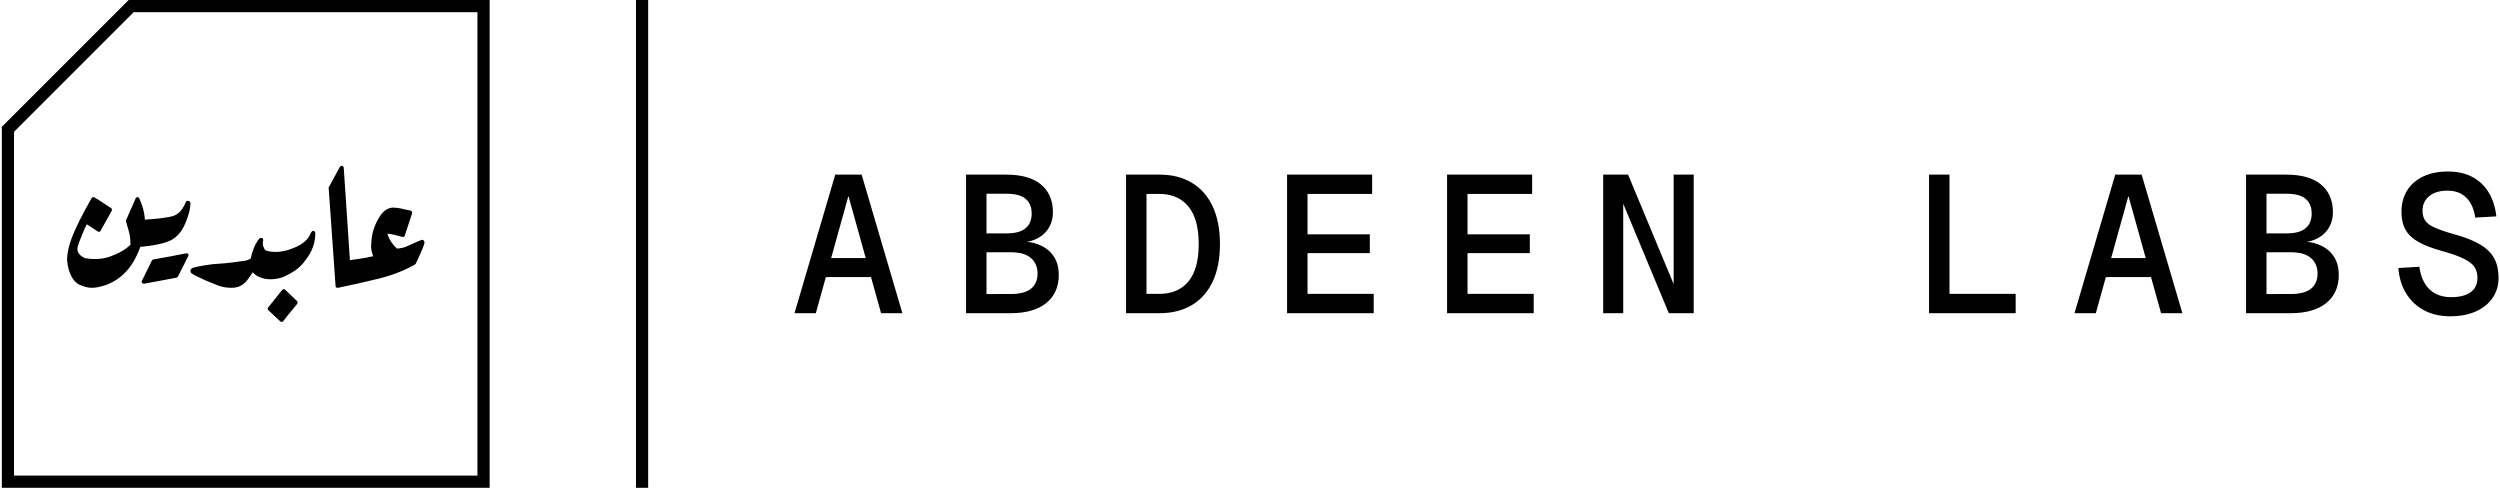
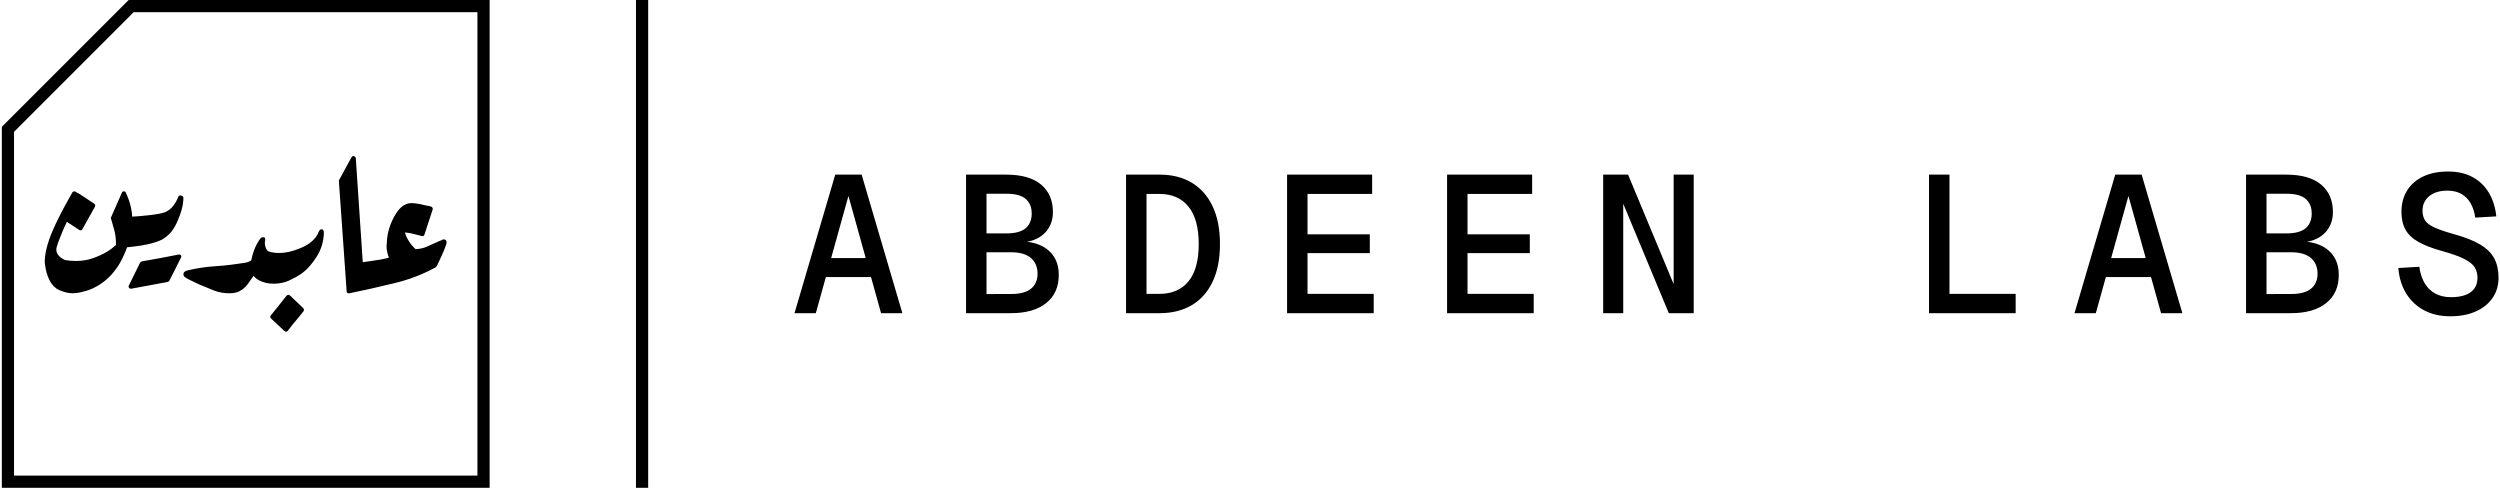
<svg xmlns="http://www.w3.org/2000/svg" viewBox="0 0 204.7 40" width="205" height="40" role="img" aria-label="Abdeen Labs">
  <path fill="currentColor" fill-rule="evenodd" d="M10.4 0H40V40H0V10.4ZM10.81 1H39V39H1V10.81Z" />
-   <g fill="currentColor" transform="translate(5.483 23.599) scale(0.01455)">
+   <g fill="currentColor" transform="translate(3.668 24.049) scale(0.01636)">
    <path d="M348.00 -245.00V-242.00Q337.00 -232.00 325.00 -223.00Q313.00 -214.00 299.00 -206.00Q270.00 -189.00 231.50 -175.50Q193.00 -162.00 148.00 -162.00Q135.00 -162.00 121.50 -163.00Q108.00 -164.00 92.00 -167.00Q49.00 -187.00 49.00 -219.00Q49.00 -227.00 51.50 -234.00Q54.00 -241.00 56.00 -248.00L55.00 -247.00Q66.00 -276.00 77.50 -304.00Q89.00 -332.00 102.00 -358.00L163.00 -318.00Q175.00 -311.00 180.00 -322.00Q196.00 -350.00 211.00 -377.50Q226.00 -405.00 242.00 -433.00Q245.00 -438.00 243.50 -442.50Q242.00 -447.00 239.00 -449.00L160.00 -501.00H159.00L145.00 -509.00Q141.00 -512.00 136.00 -510.50Q131.00 -509.00 129.00 -505.00L115.00 -480.00Q88.00 -433.00 59.50 -376.00Q31.00 -319.00 14.00 -272.00Q-9.00 -206.00 -9.00 -161.00Q-9.00 -159.00 -9.00 -157.50Q-9.00 -156.00 -9.00 -153.00Q-9.00 -151.00 -8.50 -149.50Q-8.00 -148.00 -8.00 -146.00Q-3.00 -101.00 14.50 -66.00Q32.00 -31.00 64.00 -15.00V-16.00Q80.00 -9.00 96.50 -4.50Q113.00 0.00 130.00 0.00Q149.00 0.00 169.00 -4.50Q189.00 -9.00 211.00 -16.00Q297.00 -48.00 352.00 -127.00Q366.00 -147.00 377.00 -169.00Q388.00 -191.00 397.00 -213.00Q411.00 -247.00 420.50 -284.00Q430.00 -321.00 430.00 -366.00Q430.00 -434.00 398.00 -503.00Q395.00 -511.00 387.50 -511.00Q380.00 -511.00 377.00 -503.00L322.00 -378.00Q331.00 -347.00 339.50 -316.00Q348.00 -285.00 348.00 -245.00Z M616.00 -64.00 673.00 -177.00Q678.00 -185.00 673.00 -190.50Q668.00 -196.00 661.00 -194.00Q616.00 -185.00 570.50 -176.50Q525.00 -168.00 478.00 -160.00Q476.00 -159.00 473.00 -157.50Q470.00 -156.00 469.00 -154.00L413.00 -40.00Q409.00 -33.00 413.50 -27.50Q418.00 -22.00 425.00 -23.00Q471.00 -31.00 516.50 -40.00Q562.00 -49.00 608.00 -57.00Q614.00 -60.00 616.00 -64.00Z M660.00 -483.00Q650.00 -457.00 633.50 -436.50Q617.00 -416.00 593.00 -406.00Q581.00 -402.00 563.00 -398.50Q545.00 -395.00 520.00 -392.00Q495.00 -389.00 465.00 -386.50Q435.00 -384.00 398.00 -382.00Q388.00 -380.00 386.00 -372.00L372.00 -242.00Q371.00 -237.00 375.00 -232.50Q379.00 -228.00 384.00 -229.00Q527.00 -240.00 584.00 -272.00H583.00Q632.00 -300.00 659.00 -368.00Q670.00 -394.00 677.50 -420.50Q685.00 -447.00 686.00 -478.00Q686.00 -486.00 675.00 -489.50Q664.00 -493.00 660.00 -483.00Z M1058.00 -182.00Q1046.00 -182.00 1037.00 -173.00Q1020.00 -158.00 996.00 -153.00Q963.00 -148.00 924.00 -143.00Q885.00 -138.00 850.00 -136.00Q813.00 -134.00 774.50 -128.00Q736.00 -122.00 704.00 -114.00Q697.00 -112.00 691.50 -107.50Q686.00 -103.00 686.00 -95.00Q686.00 -88.00 692.00 -82.00Q698.00 -77.00 717.50 -67.00Q737.00 -57.00 768.00 -43.00Q804.00 -28.00 839.00 -14.00Q874.00 0.00 917.00 0.00Q938.00 0.00 952.50 -4.50Q967.00 -9.00 981.00 -19.00Q998.00 -31.00 1011.00 -49.50Q1024.00 -68.00 1037.50 -87.50Q1051.00 -107.00 1067.00 -119.00Q1086.00 -127.00 1086.00 -154.00Q1086.00 -165.00 1079.00 -173.50Q1072.00 -182.00 1058.00 -182.00Z M1286.00 74.00 1220.00 11.00Q1216.00 7.00 1210.50 8.00Q1205.00 9.00 1202.00 13.00Q1183.00 38.00 1163.50 62.00Q1144.00 86.00 1124.00 111.00Q1118.00 119.00 1125.00 126.00L1192.00 189.00Q1196.00 193.00 1201.00 192.50Q1206.00 192.00 1209.00 188.00Q1219.00 176.00 1223.50 169.50Q1228.00 163.00 1233.00 157.00Q1238.00 151.00 1248.00 139.00Q1258.00 127.00 1268.00 115.00Q1278.00 103.00 1288.00 90.00Q1293.00 81.00 1286.00 74.00Z M1378.00 -321.00Q1374.00 -321.00 1370.50 -317.50Q1367.00 -314.00 1365.00 -310.00Q1344.00 -253.00 1264.00 -223.00Q1212.00 -202.00 1166.00 -202.00Q1140.00 -202.00 1119.00 -208.00Q1107.00 -210.00 1100.50 -224.00Q1094.00 -238.00 1094.00 -253.00Q1094.00 -256.00 1094.50 -258.50Q1095.00 -261.00 1096.00 -265.00Q1096.00 -273.00 1094.50 -277.00Q1093.00 -281.00 1084.00 -281.00Q1076.00 -281.00 1072.00 -274.00V-275.00Q1039.00 -231.00 1026.00 -165.00Q1022.00 -153.00 1022.00 -137.00Q1022.00 -87.00 1067.00 -64.00Q1099.00 -48.00 1136.00 -48.00Q1181.00 -48.00 1215.00 -63.50Q1249.00 -79.00 1277.00 -98.00Q1302.00 -116.00 1321.00 -138.50Q1340.00 -161.00 1356.00 -187.00Q1388.00 -239.00 1390.00 -304.00Q1390.00 -311.00 1387.00 -316.00Q1384.00 -321.00 1378.00 -321.00Z M1465.00 -565.00 1504.00 -11.00Q1504.00 -1.00 1513.00 0.00Q1522.00 1.00 1526.00 -6.00L1587.00 -124.00L1550.00 -677.00Q1549.00 -685.00 1540.50 -687.00Q1532.00 -689.00 1528.00 -681.00Z M1991.00 -270.00Q1990.00 -270.00 1989.00 -270.00Q1988.00 -270.00 1986.00 -270.00Q1985.00 -270.00 1982.00 -267.00Q1974.00 -264.00 1965.50 -260.50Q1957.00 -257.00 1949.00 -253.00Q1927.00 -243.00 1904.50 -233.00Q1882.00 -223.00 1850.00 -221.00Q1832.00 -237.00 1818.00 -258.00Q1804.00 -279.00 1796.00 -305.00Q1817.00 -303.00 1838.00 -298.00Q1859.00 -293.00 1880.00 -287.00Q1890.00 -284.00 1894.00 -294.00L1935.00 -419.00Q1937.00 -425.00 1934.00 -429.50Q1931.00 -434.00 1926.00 -435.00L1910.00 -439.00L1911.00 -438.00Q1891.00 -443.00 1872.00 -447.00Q1853.00 -451.00 1830.00 -452.00Q1793.00 -452.00 1764.00 -417.00Q1740.00 -387.00 1723.00 -342.00Q1706.00 -297.00 1705.00 -246.00Q1704.00 -243.00 1704.00 -239.00Q1704.00 -221.00 1707.50 -206.00Q1711.00 -191.00 1716.00 -178.00Q1675.00 -168.00 1632.00 -162.50Q1589.00 -157.00 1537.00 -149.00Q1529.00 -147.00 1527.00 -139.00L1504.00 -14.00Q1503.00 -7.00 1507.00 -3.00Q1511.00 1.00 1518.00 0.00Q1572.00 -11.00 1625.00 -23.00Q1678.00 -35.00 1732.00 -48.00Q1793.00 -62.00 1847.00 -82.50Q1901.00 -103.00 1950.00 -130.00L1956.00 -136.00L1963.00 -151.00Q1972.00 -171.00 1983.00 -194.50Q1994.00 -218.00 2001.00 -239.00Q2005.00 -248.00 2005.00 -254.00Q2005.00 -270.00 1991.00 -270.00Z" />
  </g>
  <rect x="52.0" y="0" width="1" height="40" fill="currentColor" />
  <g fill="currentColor" transform="translate(64.622 25.680) scale(0.016)">
    <path d="M23.60 0.00 232.40 -710.00H367.60L576.40 0.00H467.20L300.00 -600.80L132.80 0.00ZM140.00 -185.00 172.00 -282.40H428.00L460.00 -185.00Z M902.80 0.00V-710.00H1108.80Q1226.40 -710.00 1287.20 -659.20Q1348.00 -608.40 1348.00 -517.20Q1348.00 -473.40 1327.80 -438.70Q1307.60 -404.00 1269.40 -383.70Q1231.20 -363.40 1178.00 -362.00V-368.40Q1242.80 -367.60 1287.50 -346.10Q1332.20 -324.60 1355.10 -286.40Q1378.00 -248.20 1378.00 -196.80Q1378.00 -103.40 1313.50 -51.70Q1249.00 0.00 1132.80 0.00ZM1007.60 -98.00 1133.60 -98.20Q1202.80 -98.40 1236.00 -125.70Q1269.20 -153.00 1269.20 -202.00Q1269.20 -254.00 1234.80 -283.10Q1200.40 -312.20 1133.60 -312.20H1007.60ZM1007.60 -409.00H1111.20Q1177.40 -409.00 1208.30 -435.50Q1239.20 -462.00 1239.20 -510.40Q1239.20 -559.40 1208.30 -585.70Q1177.40 -612.00 1111.20 -612.00H1007.60Z M1722.80 0.00V-710.00H1895.60Q1990.20 -710.00 2059.50 -668.60Q2128.80 -627.20 2166.40 -547.70Q2204.00 -468.20 2204.00 -354.20Q2204.00 -240.20 2166.40 -161.20Q2128.80 -82.20 2059.50 -41.10Q1990.20 0.00 1895.60 0.00ZM1827.60 -98.80H1892.80Q1989.60 -98.80 2042.40 -162.60Q2095.20 -226.40 2095.20 -354.20Q2095.20 -482.00 2042.40 -546.60Q1989.60 -611.20 1892.80 -611.20H1827.60Z M2548.00 0.00V-710.00H2984.00V-611.20H2652.80V-404.20H2972.00V-307.80H2652.80V-98.80H2992.00V0.00Z M3368.00 0.00V-710.00H3804.00V-611.20H3472.80V-404.20H3792.00V-307.80H3472.80V-98.80H3812.00V0.00Z M4168.00 0.00V-710.00H4295.60L4546.80 -106.80L4529.20 -103.20V-710.00H4632.00V0.00H4504.40L4253.20 -603.20L4270.80 -607.60V0.00Z M5838.00 0.00V-710.00H5942.80V-40.20L5879.20 -98.80H6282.00V0.00Z M6583.60 0.00 6792.40 -710.00H6927.60L7136.40 0.00H7027.20L6860.00 -600.80L6692.80 0.00ZM6700.00 -185.00 6732.00 -282.40H6988.00L7020.00 -185.00Z M7462.80 0.00V-710.00H7668.80Q7786.40 -710.00 7847.20 -659.20Q7908.00 -608.40 7908.00 -517.20Q7908.00 -473.40 7887.80 -438.70Q7867.60 -404.00 7829.40 -383.70Q7791.20 -363.40 7738.00 -362.00V-368.40Q7802.80 -367.60 7847.50 -346.10Q7892.20 -324.60 7915.10 -286.40Q7938.00 -248.20 7938.00 -196.80Q7938.00 -103.40 7873.50 -51.70Q7809.00 0.00 7692.80 0.00ZM7567.60 -98.00 7693.60 -98.20Q7762.80 -98.40 7796.00 -125.70Q7829.20 -153.00 7829.20 -202.00Q7829.20 -254.00 7794.80 -283.10Q7760.40 -312.20 7693.60 -312.20H7567.60ZM7567.60 -409.00H7671.20Q7737.40 -409.00 7768.30 -435.50Q7799.20 -462.00 7799.20 -510.40Q7799.20 -559.40 7768.30 -585.70Q7737.40 -612.00 7671.20 -612.00H7567.60Z M8509.20 16.00Q8432.40 16.00 8374.70 -15.00Q8317.00 -46.00 8283.10 -101.40Q8249.20 -156.80 8243.20 -231.40L8350.80 -237.80Q8357.60 -187.20 8378.90 -152.30Q8400.20 -117.40 8434.00 -99.70Q8467.80 -82.00 8513.00 -82.00Q8557.00 -82.00 8587.20 -93.30Q8617.40 -104.60 8633.10 -126.80Q8648.80 -149.00 8648.80 -180.80Q8648.80 -212.60 8634.10 -235.60Q8619.40 -258.60 8580.20 -278.40Q8541.00 -298.20 8466.00 -318.80Q8393.00 -339.20 8347.20 -364.60Q8301.40 -390.00 8280.30 -427.30Q8259.20 -464.60 8259.20 -519.60Q8259.20 -581.40 8287.70 -627.90Q8316.20 -674.40 8369.80 -700.20Q8423.40 -726.00 8498.00 -726.00Q8572.00 -726.00 8624.60 -697.00Q8677.20 -668.00 8707.70 -616.30Q8738.20 -564.60 8745.40 -496.00L8637.40 -489.80Q8631.80 -530.80 8614.40 -562.00Q8597.00 -593.20 8567.20 -610.60Q8537.40 -628.00 8494.60 -628.00Q8436.20 -628.00 8401.70 -599.80Q8367.20 -571.60 8367.20 -525.20Q8367.20 -494.60 8381.10 -474.30Q8395.00 -454.00 8430.10 -438.30Q8465.20 -422.60 8528.40 -404.80Q8613.20 -381.60 8663.20 -351.50Q8713.20 -321.40 8735.00 -280.30Q8756.80 -239.20 8756.80 -181.20Q8756.80 -122.60 8726.00 -77.90Q8695.20 -33.20 8639.70 -8.60Q8584.20 16.00 8509.20 16.00Z" />
  </g>
</svg>
